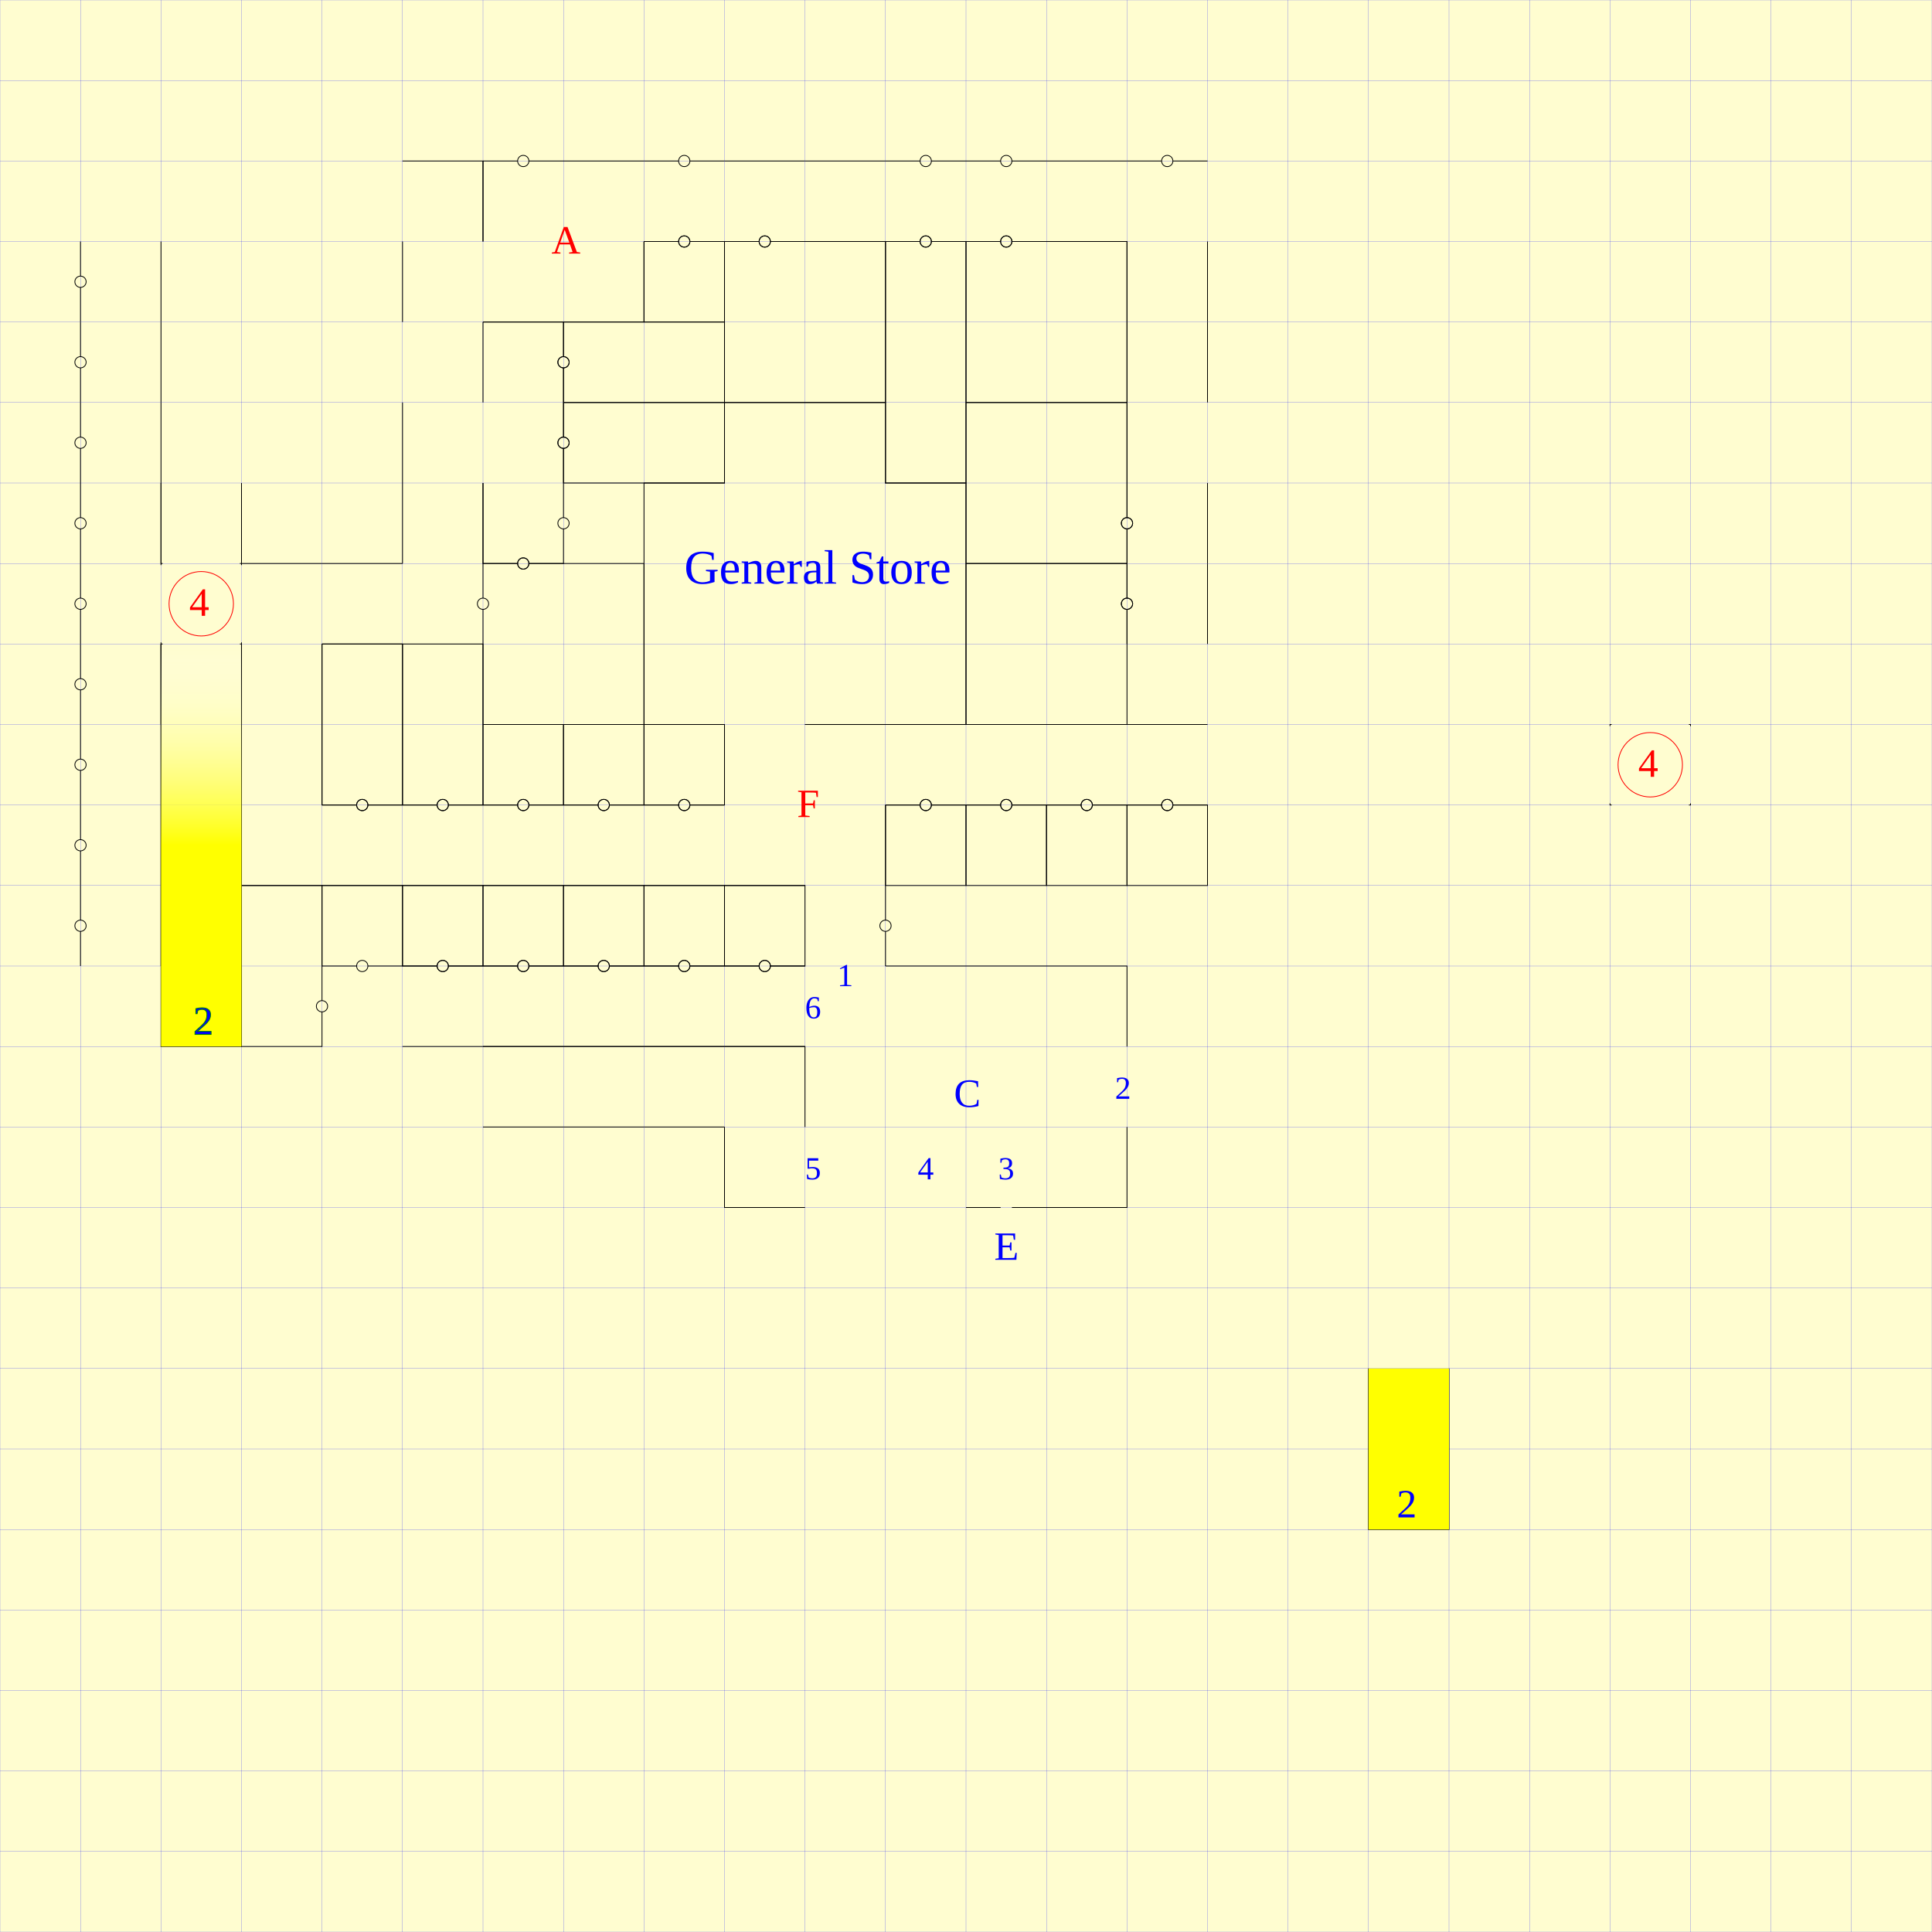
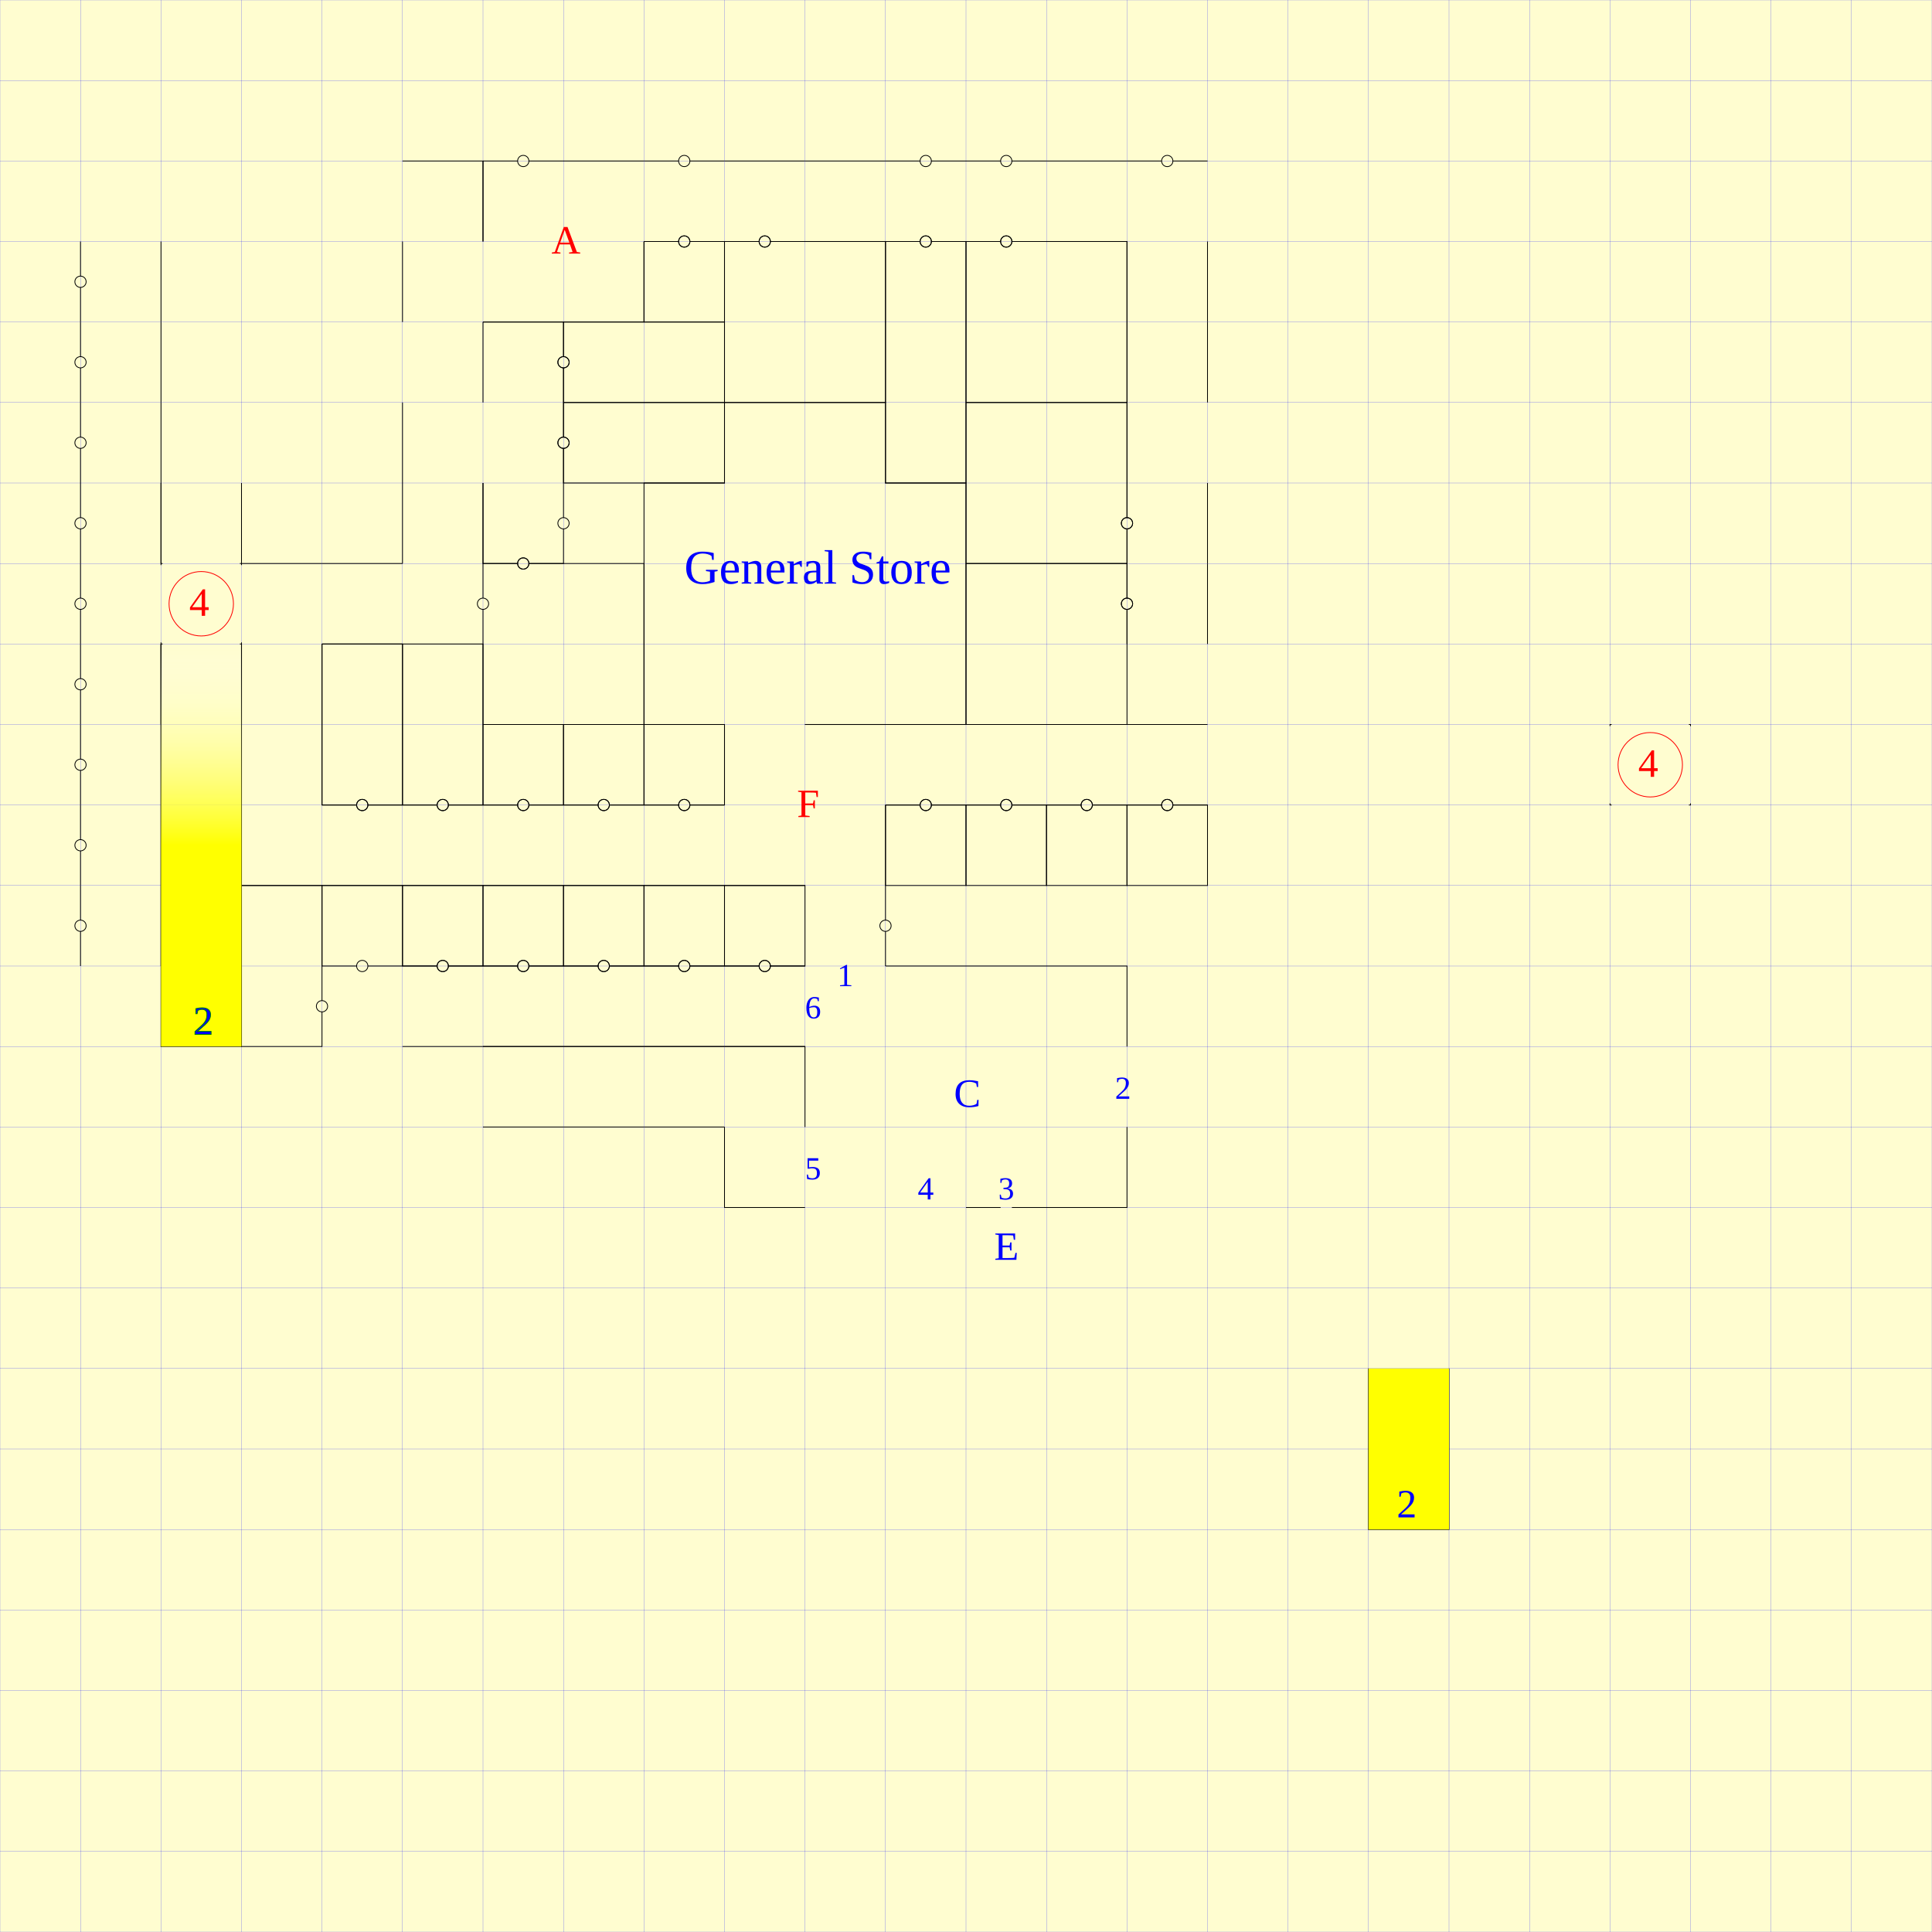
<svg xmlns="http://www.w3.org/2000/svg" width="2400" height="2400">
  <defs>
    <linearGradient id="vert_ramp" x1="0%" y1="0%" x2="0%" y2="100%">
      <stop offset="0%" style="stop-color:white;stop-opacity:0" />
      <stop offset="50%" style="stop-color:yellow;stop-opacity:1" />
    </linearGradient>
  </defs>
  <rect fill="#fffdd0" stroke="none" x="0" y="0" width="100%" height="100%" />
  <path d="M 0 0 L 2400 0 M 0 100 L 2400 100 M 0 200 L 2400 200 M 0 300 L 2400 300 M 0 400 L 2400 400 M 0 500 L 2400 500 M 0 600 L 2400 600     M 0 700 L 2400 700 M 0 800 L 2400 800 M 0 900 L 2400 900 M 0 1000 L 2400 1000 M 0 1100 L 2400 1100 M 0 1200 L 2400 1200     M 0 1300 L 2400 1300 M 0 1400 L 2400 1400 M 0 1500 L 2400 1500 M 0 1600 L 2400 1600 M 0 1700 L 2400 1700 M 0 1800 L 2400 1800     M 0 1900 L 2400 1900 M 0 2000 L 2400 2000 M 0 2100 L 2400 2100 M 0 2200 L 2400 2200 M 0 2300 L 2400 2300 M 0 2400 L 2400 2400" fill="none" stroke="blue" stroke-width=".2" />
  <path d="M 0 0 L 0 2400 M 100 0 L 100 2400 M 200 0 L 200 2400 M 300 0 L 300 2400 M 400 0 L 400 2400 M 500 0 L 500 2400 M 600 0 L 600 2400            M 700 0 L 700 2400 M 800 0 L 800 2400 M 900 0 L 900 2400 M 1000 0 L 1000 2400 M 1100 0 L 1100 2400 M 1200 0 L 1200 2400      M 1300 0 L 1300 2400 M 1400 0 L 1400 2400 M 1500 0 L 1500 2400 M 1600 0 L 1600 2400 M 1700 0 L 1700 2400 M 1800 0 L 1800 2400     M 1900 0 L 1900 2400 M 2000 0 L 2000 2400 M 2100 0 L 2100 2400 M 2200 0 L 2200 2400 M 2300 0 L 2300 2400 M 2400 0 L 2400 2400" fill="none" stroke="blue" stroke-width=".2" />
  <path fill="none" stroke="black" stroke-width="1" d="M 1100 1000 l 43 0 a 1 1 0 1 1 14 0 a 1 1 0 1 1 -14 0 m 14 0 l 43 0 l 0 100 l -100 0 l 0 -100" />
  <path fill="none" stroke="black" stroke-width="1" d="M 1200 1000 l 43 0 a 1 1 0 1 1 14 0 a 1 1 0 1 1 -14 0 m 14 0 l 43 0 l 0 100 l -100 0 l 0 -100" />
  <path fill="none" stroke="black" stroke-width="1" d="M 1300 1000 l 43 0 a 1 1 0 1 1 14 0 a 1 1 0 1 1 -14 0 m 14 0 l 43 0 l 0 100 l -100 0 l 0 -100" />
  <path fill="none" stroke="black" stroke-width="1" d="M 1400 1000 l 43 0 a 1 1 0 1 1 14 0 a 1 1 0 1 1 -14 0 m 14 0 l 43 0 l 0 100 l -100 0 l 0 -100" />
  <path fill="none" stroke="black" stroke-width="1" d="M 800 900 l 0 100 l 43 0 a 1 1 0 1 1 14 0 a 1 1 0 1 1 -14 0 m 14 0 l 43 0 l 0 -100 l -100 0" />
  <path fill="none" stroke="black" stroke-width="1" d="M 700 900 l 0 100 l 43 0 a 1 1 0 1 1 14 0 a 1 1 0 1 1 -14 0 m 14 0 l 43 0 l 0 -100 l -100 0" />
  <path fill="none" stroke="black" stroke-width="1" d="M 600 900 l 0 100 l 43 0 a 1 1 0 1 1 14 0 a 1 1 0 1 1 -14 0 m 14 0 l 43 0 l 0 -100 l -100 0" />
  <path fill="none" stroke="black" stroke-width="1" d="M 800 300 l 43 0 a 1 1 0 1 1 14 0 a 1 1 0 1 1 -14 0 m 14 0 l 43 0 l 0 100 l -100 0 l 0 -100" />
  <path fill="none" stroke="black" stroke-width="1" d="M 400 1100 l 0 100 l 43 0 a 1 1 0 1 1 14 0 a 1 1 0 1 1 -14 0 m 14 0 l 43 0 l 0 -100 l -100 0" />
  <path fill="none" stroke="black" stroke-width="1" d="M 500 1100 l 0 100 l 43 0 a 1 1 0 1 1 14 0 a 1 1 0 1 1 -14 0 m 14 0 l 43 0 l 0 -100 l -100 0" />
  <path fill="none" stroke="black" stroke-width="1" d="M 600 1100 l 0 100 l 43 0 a 1 1 0 1 1 14 0 a 1 1 0 1 1 -14 0 m 14 0 l 43 0 l 0 -100 l -100 0" />
  <path fill="none" stroke="black" stroke-width="1" d="M 700 1100 l 0 100 l 43 0 a 1 1 0 1 1 14 0 a 1 1 0 1 1 -14 0 m 14 0 l 43 0 l 0 -100 l -100 0" />
  <path fill="none" stroke="black" stroke-width="1" d="M 800 1100 l 0 100 l 43 0 a 1 1 0 1 1 14 0 a 1 1 0 1 1 -14 0 m 14 0 l 43 0 l 0 -100 l -100 0" />
  <path fill="none" stroke="black" stroke-width="1" d="M 900 1100 l 0 100 l 43 0 a 1 1 0 1 1 14 0 a 1 1 0 1 1 -14 0 m 14 0 l 43 0 l 0 -100 l -100 0" />
  <path fill="none" stroke="black" stroke-width="1" d="M 500 800 l 0 200 l 43 0 a 1 1 0 1 1 14 0 a 1 1 0 1 1 -14 0 m 14 0 l 43 0 l 0 -200 l -100 0" />
  <path fill="none" stroke="black" stroke-width="1" d="M 400 800 l 0 200 l 43 0 a 1 1 0 1 1 14 0 a 1 1 0 1 1 -14 0 m 14 0 l 43 0 l 0 -200 l -100 0" />
  <path fill="none" stroke="black" stroke-width="1" d="M 700 400 l 200 0 l 0 100 l -200 0 l 0 -43 a 1 1 0 1 1 0 -14 a 1 1 0 1 1 0 14 m 0 -14 l 0 -43" />
  <path fill="none" stroke="black" stroke-width="1" d="M 700 500 l 200 0 l 0 100 l -200 0 l 0 -43 a 1 1 0 1 1 0 -14 a 1 1 0 1 1 0 14 m 0 -14 l 0 -43" />
  <path fill="none" stroke="black" stroke-width="1" d="M300,1100 h100 v143 a1,1,0,1,1,0,14 a1,1,0,1,1,0,-14 m0,14 v43 h-100 v-200" />
  <path fill="none" stroke="black" stroke-width="1" d="M 1100 300 l 43 0 a 1 1 0 1 1 14 0 a 1 1 0 1 1 -14 0 m 14 0 l 43 0 l 0 300 l -100 0 l 0 -300" />
  <path fill="none" stroke="black" stroke-width="1" d="M 800 700 l 0 200 l -200 0 l 0 -143 a 1 1 0 1 1 0 -14 a 1 1 0 1 1 0 14 m 0 -14 l 0 -43 l 43 0 a 1 1 0 1 1 14 0 a 1 1 0 1 1 -14 0 m 14 0 l 143 0" />
  <path fill="none" stroke="black" stroke-width="1" d="M 1200 700 l 200 0 l 0 43 a 1 1 0 1 1 0 14 a 1 1 0 1 1 0 -14 m 0 14 l 0 143 l -200 0 l 0 -200" />
  <path fill="none" stroke="black" stroke-width="1" d="M 1200 500 l 200 0 l 0 143 a 1 1 0 1 1 0 14 a 1 1 0 1 1 0 -14 m 0 14 l 0 43 l -200 0 l 0 -200" />
  <path fill="none" stroke="black" stroke-width="1" d="M 1200 300 l 43 0 a 1 1 0 1 1 14 0 a 1 1 0 1 1 -14 0 m 14 0 l 143 0 l 0 200 l -200 0 l 0 -200" />
  <path fill="none" stroke="black" stroke-width="1" d="M 900 300 l 43 0 a 1 1 0 1 1 14 0 a 1 1 0 1 1 -14 0 m 14 0 l 143 0 l 0 200 l -200 0 l 0 -200" />
  <path stroke="black" fill="none" stroke-width="1" d="M 1400 500 l 0 100" />
  <path stroke="black" fill="none" stroke-width="1" d="M 1400 300 l 0 100 m 100 -100 l 0 100" />
  <path stroke="black" fill="none" stroke-width="1" d="M 1400 400 l 0 100 m 100 -100 l 0 100" />
  <path stroke="black" fill="none" stroke-width="1" d="M 1400 700 l 0 43 a 1 1 0 1 1 0 14 a 1 1 0 1 1 0 -14 m 0 14 l 0 43 m 100 -100 l 0 100" />
  <path stroke="black" fill="none" stroke-width="1" d="M 1400 600 l 0 43 a 1 1 0 1 1 0 14 a 1 1 0 1 1 0 -14 m 0 14 l 0 43 m 100 -100 l 0 100" />
  <path stroke="black" fill="none" stroke-width="1" d="M 1100 900 l 100 0 m -100 100 l 43 0 a 1 1 0 1 1 14 0 a 1 1 0 1 1 -14 0 m 14 0 l 43 0" />
  <path stroke="black" fill="none" stroke-width="1" d="M 1200 900 l 100 0 m -100 100 l 43 0 a 1 1 0 1 1 14 0 a 1 1 0 1 1 -14 0 m 14 0 l 43 0" />
  <path stroke="black" fill="none" stroke-width="1" d="M 1300 900 l 100 0 m -100 100 l 43 0 a 1 1 0 1 1 14 0 a 1 1 0 1 1 -14 0 m 14 0 l 43 0" />
  <path stroke="black" fill="none" stroke-width="1" d="M 1400 900 l 100 0 m -100 100 l 43 0 a 1 1 0 1 1 14 0 a 1 1 0 1 1 -14 0 m 14 0 l 43 0" />
  <path stroke="black" fill="none" stroke-width="1" d="M 1400 200 l 43 0 a 1 1 0 1 1 14 0 a 1 1 0 1 1 -14 0 m 14 0 l 43 0" />
  <path stroke="black" fill="none" stroke-width="1" d="M 1300 200 l 100 0 m -100 100 l 100 0" />
  <path stroke="black" fill="none" stroke-width="1" d="M 1200 200 l 43 0 a 1 1 0 1 1 14 0 a 1 1 0 1 1 -14 0 m 14 0 l 43 0 m -100 100 l 43 0 a 1 1 0 1 1 14 0 a 1 1 0 1 1 -14 0 m 14 0 l 43 0" />
  <path stroke="black" fill="none" stroke-width="1" d="M 1100 200 l 43 0 a 1 1 0 1 1 14 0 a 1 1 0 1 1 -14 0 m 14 0 l 43 0 m -100 100 l 43 0 a 1 1 0 1 1 14 0 a 1 1 0 1 1 -14 0 m 14 0 l 43 0" />
  <path stroke="black" fill="none" stroke-width="1" d="M 1000 200 l 100 0 m -100 100 l 100 0" />
  <path stroke="black" fill="none" stroke-width="1" d="M 900 200 l 100 0 m -100 100 l 43 0 a 1 1 0 1 1 14 0 a 1 1 0 1 1 -14 0 m 14 0 l 43 0" />
  <path stroke="black" fill="none" stroke-width="1" d="M 800 200 l 43 0 a 1 1 0 1 1 14 0 a 1 1 0 1 1 -14 0 m 14 0 l 43 0 m -100 100 l 43 0 a 1 1 0 1 1 14 0 a 1 1 0 1 1 -14 0 m 14 0 l 43 0" />
  <path stroke="black" fill="none" stroke-width="1" d="M 500 200 l 100 0 l 0 100" />
  <path stroke="black" fill="none" stroke-width="1" d="M 500 300 l 0 100" />
  <path stroke="black" fill="none" stroke-width="1" d="M 500 400 m 100 0 l 0 100" />
  <path stroke="black" fill="none" stroke-width="1" d="M 500 500 l 0 100" />
  <path stroke="black" fill="none" stroke-width="1" d="M 500 600 l 0 100 m 100 -100 l 0 100" />
  <path stroke="black" fill="none" stroke-width="1" d="M 600 400 l 100 0 l 0 43 a 1 1 0 1 1 0 14 a 1 1 0 1 1 0 -14 m 0 14 l 0 43 m -100  l 0 -100" />
  <path stroke="black" fill="none" stroke-width="1" d="M 600 500 m 100 0 l 0 43 a 1 1 0 1 1 0 14 a 1 1 0 1 1 0 -14 m 0 14 l 0 43" />
  <path stroke="black" fill="none" stroke-width="1" d="M 600 600 m 100 0 l 0 43 a 1 1 0 1 1 0 14 a 1 1 0 1 1 0 -14 m 0 14 l 0 43 l -43 0 a 1 1 0 1 1 -14 0 a 1 1 0 1 1 14 0 m -14 0 l -43 0 l 0 -100" />
  <path stroke="black" fill="none" stroke-width="1" d="M 800 1000 l 43 0 a 1 1 0 1 1 14 0 a 1 1 0 1 1 -14 0 m 14 0 l 43 0 m -100 100 l 100 0" />
  <path stroke="black" fill="none" stroke-width="1" d="M 700 1000 l 43 0 a 1 1 0 1 1 14 0 a 1 1 0 1 1 -14 0 m 14 0 l 43 0 m -100 100 l 100 0" />
  <path stroke="black" fill="none" stroke-width="1" d="M 600 1000 l 43 0 a 1 1 0 1 1 14 0 a 1 1 0 1 1 -14 0 m 14 0 l 43 0 m -100 100 l 100 0" />
  <path stroke="black" fill="none" stroke-width="1" d="M 500 1000 l 43 0 a 1 1 0 1 1 14 0 a 1 1 0 1 1 -14 0 m 14 0 l 43 0 m -100 100 l 100 0" />
  <path stroke="black" fill="none" stroke-width="1" d="M 400 1000 l 43 0 a 1 1 0 1 1 14 0 a 1 1 0 1 1 -14 0 m 14 0 l 43 0 m -100 100 l 100 0" />
  <path stroke="black" fill="none" stroke-width="1" d="M 300 1000 l 0 100 l 100 0" />
  <path stroke="black" fill="none" stroke-width="1" d="M 300 900 l 0 100 m 100 -100 l 0 100" />
  <path stroke="black" fill="none" stroke-width="1" d="M 300 800 l 0 100 m 100 -100 l 0 100" />
  <path stroke="black" fill="none" stroke-width="1" d="M 300 700 h 100" />
  <path stroke="black" fill="none" stroke-width="1" d="M 400 700 h 100 m -100 100 h 100" />
  <path stroke="black" fill="none" stroke-width="1" d="M 200 600 l 0 100 m 100 -100 l 0 100" />
  <path stroke="black" fill="none" stroke-width="1" d="M 200 800 l 0 100 m 100 -100 l 0 100" />
  <path stroke="black" fill="none" stroke-width="1" d="M 100 700 l 0 43 a 1 1 0 1 1 0 14 a 1 1 0 1 1 0 -14 m 0 14 l 0 43" />
  <path stroke="black" fill="none" stroke-width="1" d="M 100 600 l 0 43 a 1 1 0 1 1 0 14 a 1 1 0 1 1 0 -14 m 0 14 l 0 43 m 100 -100 l 0 100" />
  <path stroke="black" fill="none" stroke-width="1" d="M 100 500 l 0 43 a 1 1 0 1 1 0 14 a 1 1 0 1 1 0 -14 m 0 14 l 0 43 m 100 -100 l 0 100" />
  <path stroke="black" fill="none" stroke-width="1" d="M 100 400 l 0 43 a 1 1 0 1 1 0 14 a 1 1 0 1 1 0 -14 m 0 14 l 0 43 m 100 -100 l 0 100" />
  <path stroke="black" fill="none" stroke-width="1" d="M 100 300 l 0 43 a 1 1 0 1 1 0 14 a 1 1 0 1 1 0 -14 m 0 14 l 0 43 m 100 -100 l 0 100" />
  <path stroke="black" fill="none" stroke-width="1" d="M 100 800 l 0 43 a 1 1 0 1 1 0 14 a 1 1 0 1 1 0 -14 m 0 14 l 0 43 m 100 -100 l 0 100" />
  <path stroke="black" fill="none" stroke-width="1" d="M 100 900 l 0 43 a 1 1 0 1 1 0 14 a 1 1 0 1 1 0 -14 m 0 14 l 0 43 m 100 -100 l 0 100" />
  <path stroke="black" fill="none" stroke-width="1" d="M 100 1000 l 0 43 a 1 1 0 1 1 0 14 a 1 1 0 1 1 0 -14 m 0 14 l 0 43 m 100 -100 l 0 100" />
  <path stroke="black" fill="none" stroke-width="1" d="M 100 1100 l 0 43 a 1 1 0 1 1 0 14 a 1 1 0 1 1 0 -14 m 0 14 l 0 43 m 100 -100 l 0 100" />
  <path stroke="black" fill="none" stroke-width="1" d="M 1000 1100 m 100 0 l 0 43 a 1 1 0 1 1 0 14 a 1 1 0 1 1 0 -14 m 0 14 l 0 43 m -100 v -100" />
  <path stroke="black" fill="none" stroke-width="1" d="M900,1400 m 100,100 h-100 v-100" />
  <path stroke="black" fill="none" stroke-width="1" d="M900,1300 h100 v100" />
  <path stroke="black" fill="none" stroke-width="1" d="M900,1200 h43 a1,1,0,1,1,14,0 a1,1,0,1,1,-14,0 m14,0 h43 m-100,100 h100" />
  <path stroke="black" fill="none" stroke-width="1" d="M800,1200 h43 a1,1,0,1,1,14,0 a1,1,0,1,1,-14,0 m14,0 h43 m-100,100 h100" />
  <path stroke="black" fill="none" stroke-width="1" d="M700,1200 h43 a1,1,0,1,1,14,0 a1,1,0,1,1,-14,0 m14,0 h43 m-100,100 h100" />
  <path stroke="black" fill="none" stroke-width="1" d="M600,1200 h43 a1,1,0,1,1,14,0 a1,1,0,1,1,-14,0 m14,0 h43 m-100,100 h100" />
  <path stroke="black" fill="none" stroke-width="1" d="M500,1200 h43 a1,1,0,1,1,14,0 a1,1,0,1,1,-14,0 m14,0 h43 m-100,100 h100" />
  <path stroke="black" fill="none" stroke-width="1" d="M800,1300 h100 m-100,100 h100" />
  <path stroke="black" fill="none" stroke-width="1" d="M700,1300 h100 m-100,100 h100" />
  <path stroke="black" fill="none" stroke-width="1" d="M600,1300 h100 m-100,100 h100" />
  <path stroke="black" fill="none" stroke-width="1" d="M2000,900 m0,2 v-2 h2 m96,0 h2 v2 m0,96 v2 h-2 m-96,0 h-2 v-2" />
  <circle fill="none" stroke="red" stroke-width="1" cx="2050" cy="950" r="40" />
  <text x="2035" y="965" font-size="50" fill="red">4</text>
  <path stroke="black" fill="none" stroke-width="1" d="M200,700 m0,2 v-2 h2 m96,0 h2 v2 m0,96 v2 h-2 m-96,0 h-2 v-2" />
  <circle fill="none" stroke="red" stroke-width="1" cx="250" cy="750" r="40" />
  <text x="235" y="765" font-size="50" fill="red">4</text>
  <path stroke="black" fill="none" stroke-width="1" d="M200,800 m100,0 v500 h-100 v-500" />
  <path stroke="none" fill="url(#vert_ramp)" d="M200,800 h100 v500 h-100 z" />
  <text stroke="green" fill="blue" font-size="50" x="240" y="1285">2</text>
  <path fill="none" stroke="black" stroke-width="1" d="M1700,1700 m100,0 v200 h-100 v-200" />
  <path fill="yellow" stroke="none" d="M1700,1700 h100 v200 h-100 z" />
  <text x="1735" y="1885" font-size="50" fill="blue">2</text>
  <path fill="none" stroke="black" stroke-width="1" d="M 900 900 l -100 0 l 0 -300 l 100 0 l 0 -100 l 200 0 l 0 100 l 100 0 l 0 300 l -200 0" />
  <text x="850" y="725" font-size="60" fill="blue">General Store</text>
  <path fill="none" stroke="black" stroke-width="1" d="M 900 900 l 0 100 m 0 100 l 100 0 m 100 0 l 0 -100 m 0 -100 l -100 0" />
  <text x="990" y="1015" font-size="50" fill="red">F</text>
  <path fill="none" stroke="black" stroke-width="1" d="M 600 200 l 43 0 a 1 1 0 1 1 14 0 a 1 1 0 1 1 -14 0 m 14 0 l 143 0 m 0 100 l 0 100 l -200 0 m 0 -100 l 0 -100" />
  <text x="685" y="315" font-size="50" fill="red">A</text>
  <path fill="none" stroke="black" stroke-width="1" d="M1000,1200 m100,0 h300 v100 m0,100 v100 h-143 a,1,1,0,1,1,-14,0 a,1,1,0,1,1,14,0 m-14,0 h-43 m-100,0 h-100 m0,-100 v-100" />
  <text x="1185" y="1375" font-size="50" fill="blue">C</text>
  <g font-size="40" fill="blue">
    <text x="1040" y="1225">1</text>
    <text x="1385" y="1365">2</text>
-     <text x="1240" y="1465">3</text>
-     <text x="1140" y="1465">4</text>
+     <text x="1240" y="1490">3</text>
+     <text x="1140" y="1490">4</text>
    <text x="1000" y="1465">5</text>
    <text x="1000" y="1265">6</text>
  </g>
  <path fill="none" stroke="black" stroke-width="1" d="M1200,1500 h43 a,7,7,0,0,1,14,0 a7,7,0,1,1,-14,0 m14,0 h43 v100 h-100 v-100" />
  <path fill="yellow" stroke="none" d="M1200,1500 h43 a,1,1,0,0,0,14,0 h43 v100 h-100 v-100" />
  <text x="1235" y="1565" font-size="50" fill="blue">E</text>
</svg>
